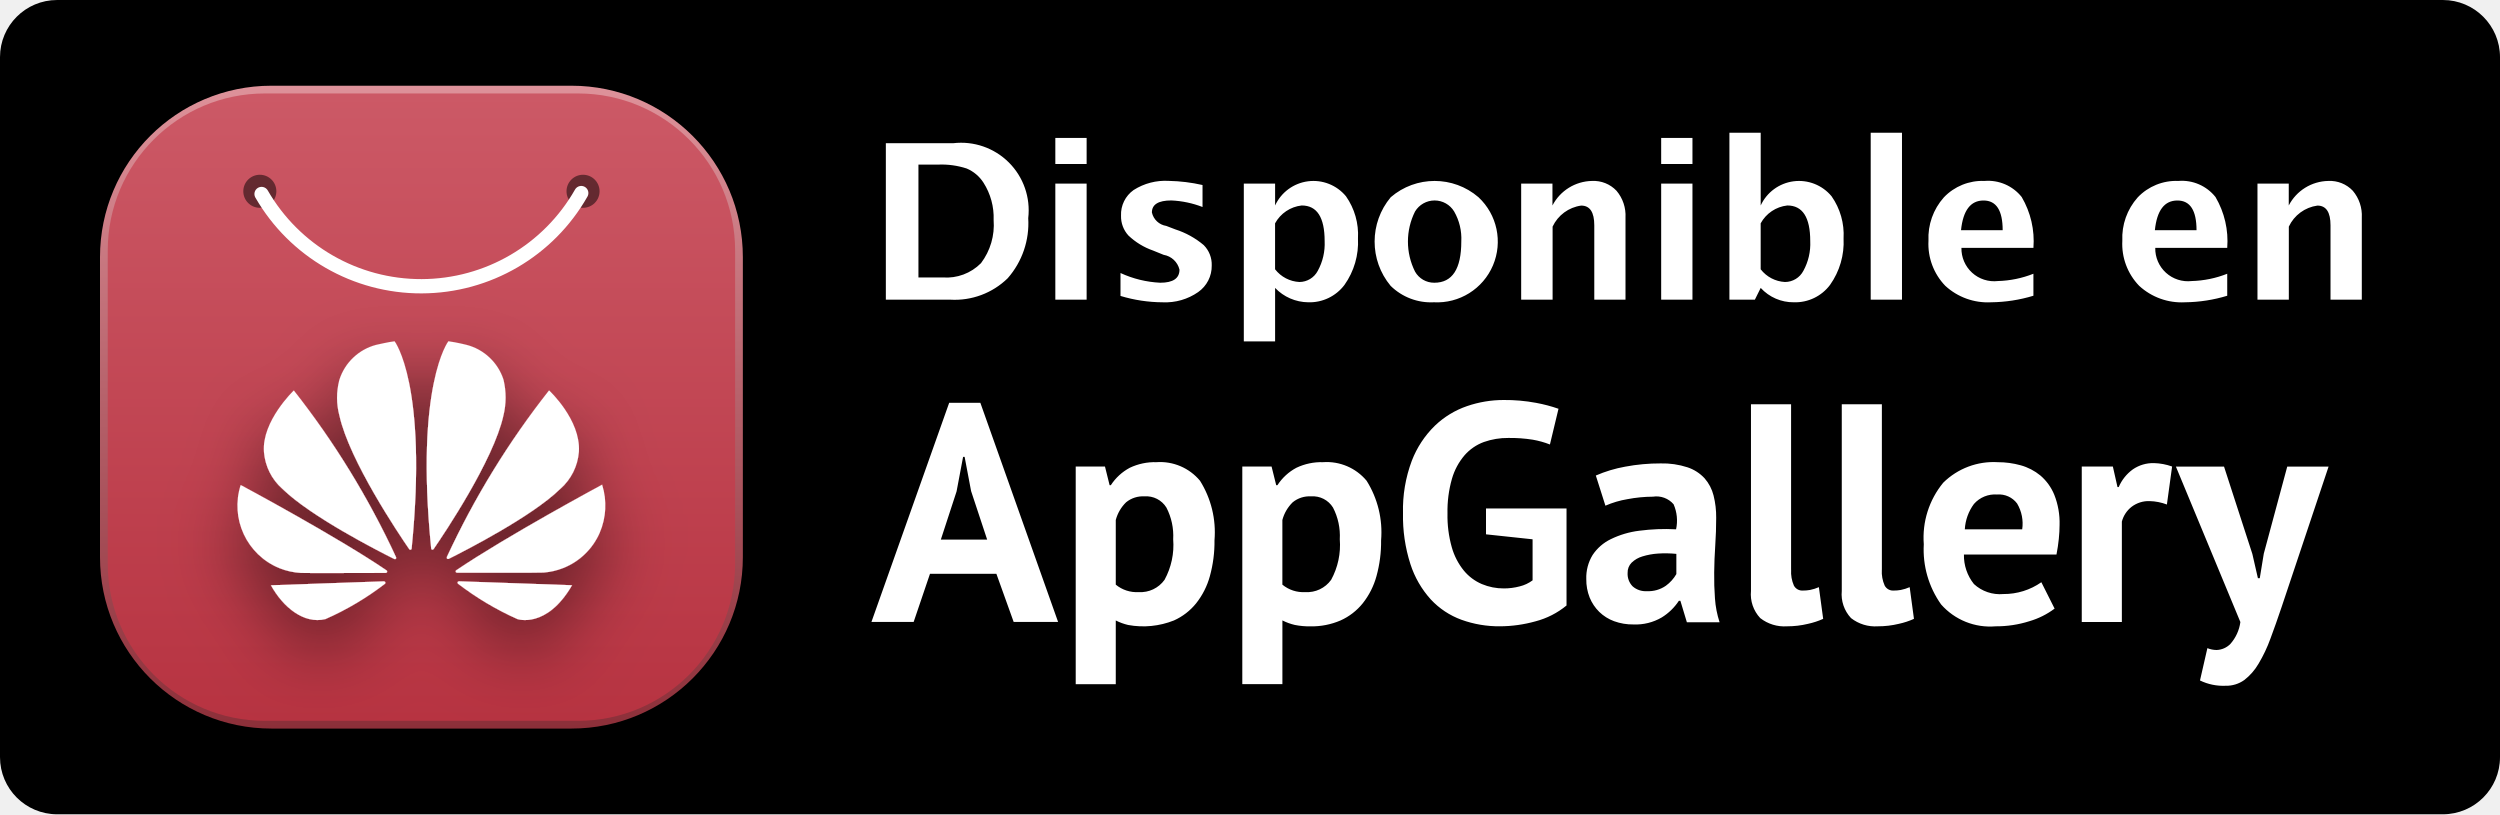
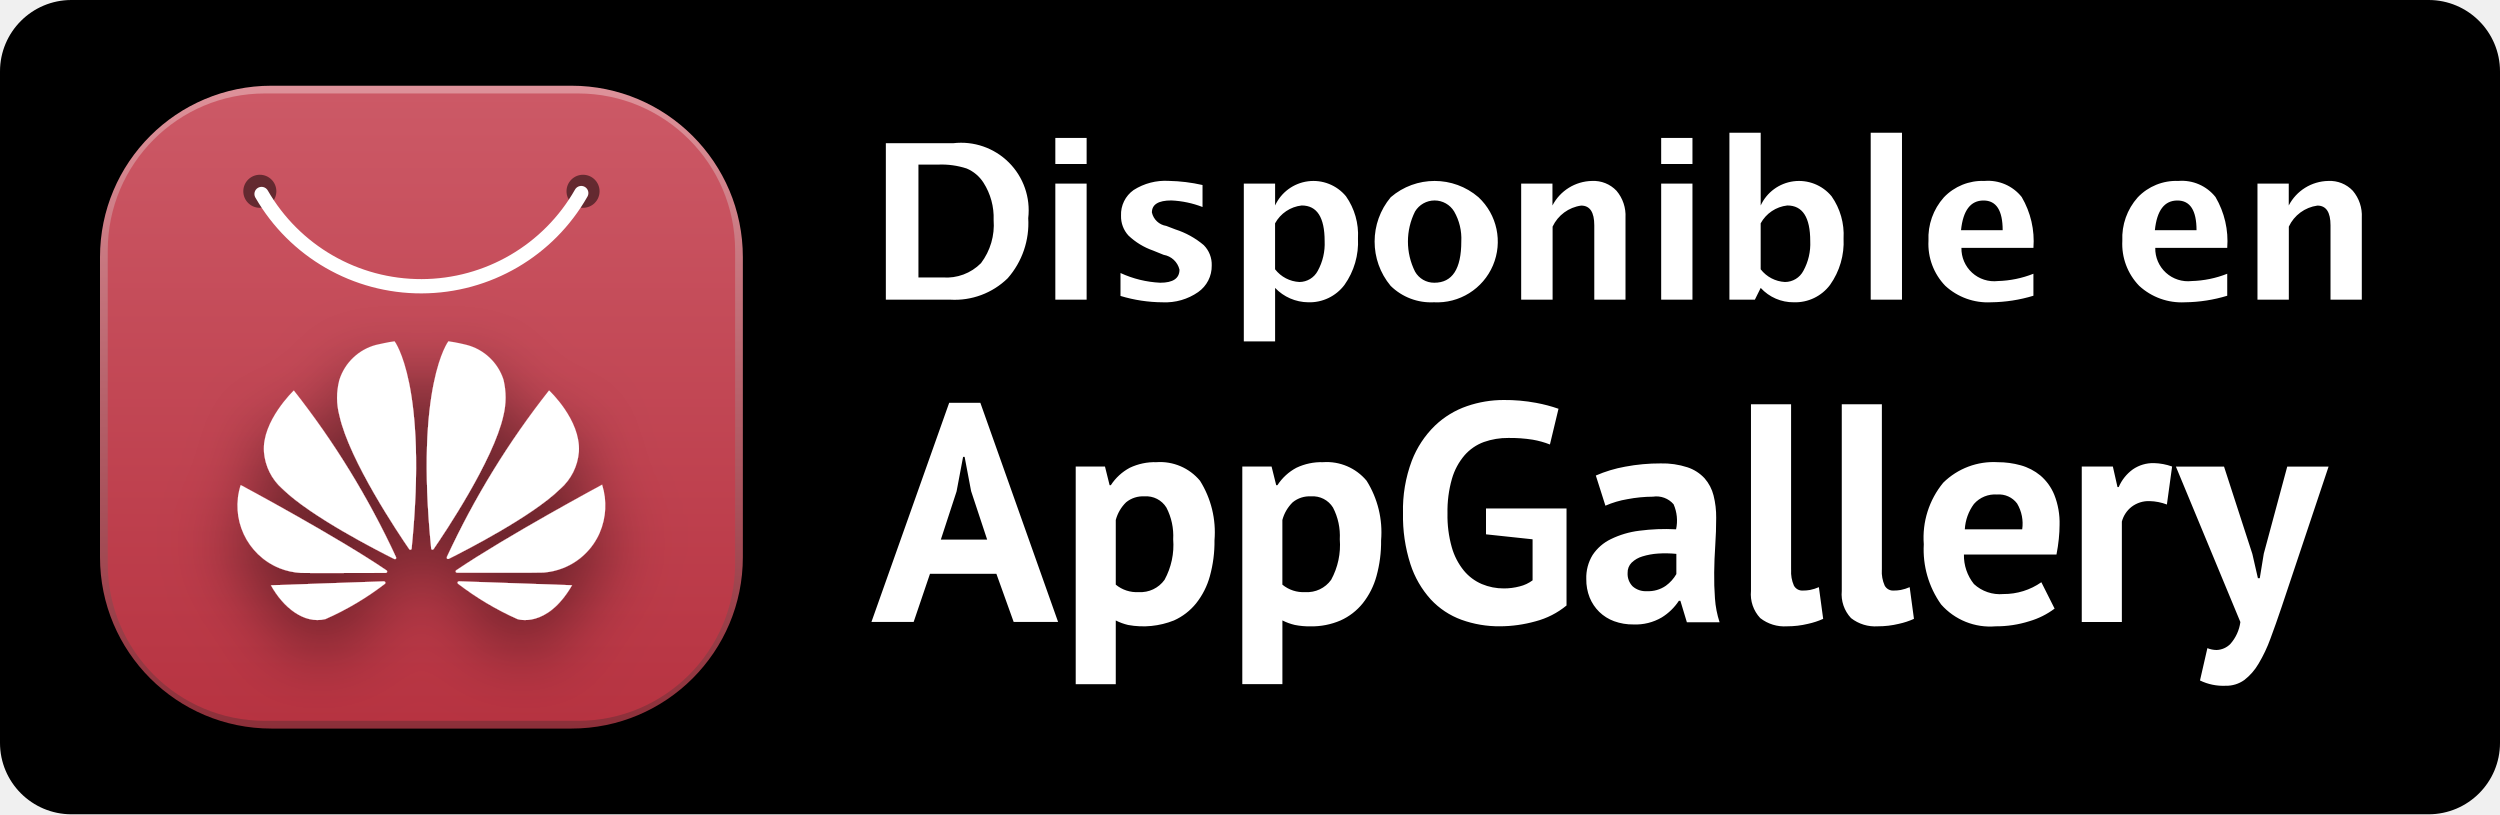
<svg xmlns="http://www.w3.org/2000/svg" xmlns:xlink="http://www.w3.org/1999/xlink" id="app-gallery-es.svg" width="175" height="57" viewBox="0 0 175 57">
  <defs>
    <style>
      .cls-1 {
        fill: url(#linear-gradient);
      }

      .cls-2, .cls-3, .cls-5, .cls-6 {
        fill-rule: evenodd;
      }

      .cls-2 {
        fill: url(#linear-gradient-2);
      }

      .cls-3, .cls-6 {
        fill: #fff;
      }

      .cls-3 {
        filter: url(#filter);
      }

      .cls-4 {
        opacity: 0.5;
      }

      .cls-5 {
        fill: none;
        stroke: #fff;
        stroke-linecap: round;
        stroke-width: 1px;
        filter: url(#filter-2);
      }
    </style>
    <linearGradient id="linear-gradient" x1="29.5" y1="51" x2="29.5" y2="6" gradientUnits="userSpaceOnUse">
      <stop offset="0" stop-color="#8c2f39" />
      <stop offset="1" stop-color="#de929a" />
    </linearGradient>
    <linearGradient id="linear-gradient-2" x1="717.5" y1="830.469" x2="717.5" y2="786.531" gradientUnits="userSpaceOnUse">
      <stop offset="0" stop-color="#b73341" />
      <stop offset="1" stop-color="#cc5966" />
    </linearGradient>
    <filter id="filter" x="699" y="800" width="38" height="32" filterUnits="userSpaceOnUse">
      <feOffset result="offset" dy="2" in="SourceAlpha" />
      <feGaussianBlur result="blur" stdDeviation="2.449" />
      <feFlood result="flood" flood-opacity="0.51" />
      <feComposite result="composite" operator="in" in2="blur" />
      <feBlend result="blend" in="SourceGraphic" />
    </filter>
    <filter id="filter-2" x="700" y="790" width="36" height="19" filterUnits="userSpaceOnUse">
      <feOffset result="offset" dy="2" in="SourceAlpha" />
      <feGaussianBlur result="blur" stdDeviation="2.449" />
      <feFlood result="flood" flood-opacity="0.34" />
      <feComposite result="composite" operator="in" in2="blur" />
      <feBlend result="blend" in="SourceGraphic" />
    </filter>
  </defs>
-   <rect id="bkg" width="175" height="57" rx="4" ry="4" />
+   <rect id="bkg" width="175" height="57" rx="5" ry="5" />
  <rect id="Rounded_Rectangle_1" data-name="Rounded Rectangle 1" class="cls-1" x="7" y="6" width="45" height="45" rx="12" ry="12" />
  <path id="Rounded_Rectangle_1_copy" data-name="Rounded Rectangle 1 copy" class="cls-2" d="M706.542,786.542h21.916a11,11,0,0,1,11,11v21.916a11,11,0,0,1-11,11H706.542a11,11,0,0,1-11-11V797.542A11,11,0,0,1,706.542,786.542Z" transform="translate(-688 -780)" />
  <path id="logo" class="cls-3" d="M715.734,819.022a59.353,59.353,0,0,0-7.166-11.691s-2.253,2.149-2.092,4.3a3.814,3.814,0,0,0,1.3,2.594c1.967,1.927,6.722,4.357,7.827,4.907a0.09,0.09,0,0,0,.106-0.018,0.083,0.083,0,0,0,.02-0.095h0Zm-0.756,1.742a0.111,0.111,0,0,0-.1-0.072v0l-7.915.277c0.858,1.541,2.305,2.736,3.811,2.37a20.112,20.112,0,0,0,4.172-2.472l0,0A0.089,0.089,0,0,0,714.978,820.764Zm0.088-.834h0c-3.477-2.36-10.218-5.98-10.218-5.98a4.723,4.723,0,0,0,2.711,5.821,4.786,4.786,0,0,0,1.514.335c0.12,0.02,4.711,0,5.94,0a0.1,0.1,0,0,0,.079-0.054A0.1,0.1,0,0,0,715.066,819.93Zm0.556-16.039c-0.345.032-1.275,0.246-1.275,0.246a3.68,3.68,0,0,0-2.592,2.457,4.88,4.88,0,0,0,.01,2.526c0.7,3.121,4.143,8.251,4.884,9.328a0.085,0.085,0,0,0,.093.035,0.1,0.1,0,0,0,.075-0.1C717.955,806.93,715.622,803.891,715.622,803.891Zm7.627,2.7a3.684,3.684,0,0,0-2.617-2.457s-0.6-.154-1.245-0.246c0,0-2.346,3.04-1.206,14.5h0a0.093,0.093,0,0,0,.175.044h0c0.757-1.106,4.178-6.207,4.877-9.316A5.316,5.316,0,0,0,723.249,806.594Zm-3.131,14.1a0.117,0.117,0,0,0-.09.062,0.115,0.115,0,0,0,.03.107v0a20.767,20.767,0,0,0,4.162,2.477s2.046,0.7,3.826-2.371l-7.928-.278h0Zm10.033-6.765s-6.729,3.633-10.21,5.991l0,0a0.1,0.1,0,0,0-.042.114,0.118,0.118,0,0,0,.082.062h0c1.245,0,5.962.006,6.082-.015a4.709,4.709,0,0,0,1.361-.316,4.648,4.648,0,0,0,2.549-2.451A4.833,4.833,0,0,0,730.151,813.931Zm-1.628-2.307c0.141-2.229-2.088-4.293-2.088-4.293a59.23,59.23,0,0,0-7.154,11.659h0a0.114,0.114,0,0,0,.024.127,0.1,0.1,0,0,0,.105.009c1.134-.565,5.855-2.981,7.81-4.9A3.839,3.839,0,0,0,728.523,811.624Z" transform="translate(-688 -780)" />
  <circle id="o" class="cls-4" cx="18.188" cy="13.39" r="1.157" />
  <circle id="o-2" data-name="o" class="cls-4" cx="40.813" cy="13.39" r="1.157" />
  <g transform="translate(-688 -780)" style="fill: none; filter: url(#filter-2)">
    <path id="handle" class="cls-5" d="M728.687,793.515a12.89,12.89,0,0,1-22.378.065" style="stroke: inherit; filter: none; fill: inherit" />
  </g>
  <use transform="translate(-688 -780)" xlink:href="#handle" style="stroke: #fff; filter: none; fill: none" />
  <path id="text-app-gallery" class="cls-6" d="M757.746,820.164H753.1l-1.145,3.373H749l5.443-15.342h2.181l5.443,15.342h-3.11Zm-3.887-2.394H757.1l-1.123-3.394-0.453-2.394h-0.108L754.96,814.4Zm9.437-5.114h2.052l0.324,1.306h0.087a3.6,3.6,0,0,1,1.328-1.219,4.072,4.072,0,0,1,1.868-.391,3.633,3.633,0,0,1,3.045,1.3,6.786,6.786,0,0,1,1.015,4.167,9.042,9.042,0,0,1-.324,2.513,5.312,5.312,0,0,1-.961,1.9,4.2,4.2,0,0,1-1.555,1.2,5.8,5.8,0,0,1-3.207.316,3.815,3.815,0,0,1-.864-0.316v4.461H763.3V812.656Zm4.817,2.089a1.861,1.861,0,0,0-1.285.414,2.7,2.7,0,0,0-.724,1.24v4.526a2.3,2.3,0,0,0,1.6.523,2.07,2.07,0,0,0,1.814-.86,5.076,5.076,0,0,0,.605-2.84,4.3,4.3,0,0,0-.475-2.219A1.658,1.658,0,0,0,768.113,814.745Zm6.846-2.089h2.051l0.324,1.306h0.087a3.6,3.6,0,0,1,1.328-1.219,4.072,4.072,0,0,1,1.868-.391,3.633,3.633,0,0,1,3.045,1.3,6.786,6.786,0,0,1,1.015,4.167,9.042,9.042,0,0,1-.324,2.513,5.312,5.312,0,0,1-.961,1.9,4.2,4.2,0,0,1-1.555,1.2,5.088,5.088,0,0,1-2.105.413,5.144,5.144,0,0,1-1.1-.1,3.815,3.815,0,0,1-.864-0.316v4.461h-2.807V812.656Zm4.816,2.089a1.861,1.861,0,0,0-1.285.414,2.7,2.7,0,0,0-.724,1.24v4.526a2.3,2.3,0,0,0,1.6.523,2.07,2.07,0,0,0,1.814-.86,5.076,5.076,0,0,0,.605-2.84,4.3,4.3,0,0,0-.475-2.219A1.658,1.658,0,0,0,779.775,814.745Zm12.245,0.849h5.637v6.79a5.658,5.658,0,0,1-2.171,1.109,9.357,9.357,0,0,1-2.494.348,7.719,7.719,0,0,1-2.689-.457,5.505,5.505,0,0,1-2.149-1.425,6.785,6.785,0,0,1-1.425-2.47,10.95,10.95,0,0,1-.519-3.568,9.735,9.735,0,0,1,.616-3.667,6.875,6.875,0,0,1,1.62-2.459,6.123,6.123,0,0,1,2.257-1.371,7.882,7.882,0,0,1,2.548-.424,11.822,11.822,0,0,1,2.279.2,10.578,10.578,0,0,1,1.565.414l-0.6,2.5a6.213,6.213,0,0,0-1.21-.337,10.063,10.063,0,0,0-1.706-.12,4.969,4.969,0,0,0-1.706.283,3.3,3.3,0,0,0-1.35.925,4.394,4.394,0,0,0-.885,1.643,8.231,8.231,0,0,0-.314,2.437,8.12,8.12,0,0,0,.3,2.361,4.555,4.555,0,0,0,.842,1.632,3.327,3.327,0,0,0,1.263.947,3.943,3.943,0,0,0,1.545.305,4.3,4.3,0,0,0,1.1-.142,2.5,2.5,0,0,0,.907-0.424v-2.873l-3.261-.348v-1.806Zm7.688-2.307a9.232,9.232,0,0,1,2.052-.62,13.157,13.157,0,0,1,2.484-.228,5.616,5.616,0,0,1,1.879.272,2.855,2.855,0,0,1,1.2.772,2.887,2.887,0,0,1,.626,1.2,6.132,6.132,0,0,1,.184,1.567q0,0.957-.065,1.926t-0.075,1.9q-0.012.936,0.054,1.817a6.883,6.883,0,0,0,.324,1.665h-2.29l-0.453-1.5h-0.108a3.852,3.852,0,0,1-1.2,1.164,3.61,3.61,0,0,1-1.976.49,3.807,3.807,0,0,1-1.36-.229,2.943,2.943,0,0,1-1.037-.652,2.991,2.991,0,0,1-.67-1,3.38,3.38,0,0,1-.237-1.295,3.041,3.041,0,0,1,.443-1.687,3.2,3.2,0,0,1,1.274-1.109,6.288,6.288,0,0,1,1.987-.588,14,14,0,0,1,2.581-.1,2.854,2.854,0,0,0-.173-1.752,1.585,1.585,0,0,0-1.447-.533,9.794,9.794,0,0,0-1.782.174,6.55,6.55,0,0,0-1.544.457Zm3.564,8.095a2.149,2.149,0,0,0,1.339-.38,2.649,2.649,0,0,0,.734-0.816v-1.415a7.833,7.833,0,0,0-1.285-.022,4.747,4.747,0,0,0-1.091.2,1.832,1.832,0,0,0-.755.436,0.973,0.973,0,0,0-.281.718,1.242,1.242,0,0,0,.356.946A1.372,1.372,0,0,0,803.272,821.382Zm10.107-1.5a2.392,2.392,0,0,0,.194,1.11,0.664,0.664,0,0,0,.626.348,2.848,2.848,0,0,0,.508-0.044,3.005,3.005,0,0,0,.615-0.195l0.3,2.219a5.306,5.306,0,0,1-1.058.348,6.178,6.178,0,0,1-1.469.174,2.742,2.742,0,0,1-1.879-.576,2.437,2.437,0,0,1-.648-1.9V808.3h2.808v11.577Zm6.349,0a2.377,2.377,0,0,0,.2,1.11,0.663,0.663,0,0,0,.626.348,2.829,2.829,0,0,0,.507-0.044,3.011,3.011,0,0,0,.616-0.195l0.3,2.219a5.284,5.284,0,0,1-1.058.348,6.172,6.172,0,0,1-1.469.174,2.743,2.743,0,0,1-1.879-.576,2.441,2.441,0,0,1-.647-1.9V808.3h2.807v11.577Zm12.094,2.72a5.48,5.48,0,0,1-1.76.881,7.637,7.637,0,0,1-2.365.359,4.568,4.568,0,0,1-3.822-1.534,6.627,6.627,0,0,1-1.21-4.21,6.056,6.056,0,0,1,1.361-4.309,5.013,5.013,0,0,1,3.822-1.436,5.941,5.941,0,0,1,1.6.217,3.738,3.738,0,0,1,1.383.718,3.538,3.538,0,0,1,.971,1.35,5.316,5.316,0,0,1,.368,2.11c0,0.305-.019.631-0.054,0.98s-0.09.711-.162,1.088h-6.479a3.2,3.2,0,0,0,.7,2.067,2.681,2.681,0,0,0,2.063.7,4.572,4.572,0,0,0,2.656-.827Zm-4.017-7.986a1.959,1.959,0,0,0-1.631.664,3.3,3.3,0,0,0-.637,1.773h4.017a2.756,2.756,0,0,0-.356-1.806A1.583,1.583,0,0,0,827.805,814.615Zm11.878,0.7a3.643,3.643,0,0,0-1.209-.239,1.969,1.969,0,0,0-1.263.4,1.942,1.942,0,0,0-.681,1.034v7.029h-2.807V812.656H835.9l0.324,1.437h0.086a2.968,2.968,0,0,1,.994-1.241,2.508,2.508,0,0,1,1.468-.435,4.078,4.078,0,0,1,1.275.239Zm5.982,3.46,0.389,1.7h0.13l0.281-1.719,1.641-6.093H851l-3.283,9.815q-0.41,1.218-.788,2.23a10.2,10.2,0,0,1-.831,1.752,3.944,3.944,0,0,1-1,1.142,2.15,2.15,0,0,1-1.306.4,3.717,3.717,0,0,1-1.793-.37l0.518-2.263a1.722,1.722,0,0,0,.648.13,1.418,1.418,0,0,0,.961-0.424,2.883,2.883,0,0,0,.7-1.534l-4.514-10.881h3.37Z" transform="translate(-688 -780)" />
  <path id="text-1" class="cls-6" d="M750.009,800.975v-10.95h4.713a4.728,4.728,0,0,1,5.254,5.246,5.834,5.834,0,0,1-1.436,4.206,5.3,5.3,0,0,1-4.017,1.5h-4.514Zm2.279-1.554h1.7a3.4,3.4,0,0,0,2.682-1,4.443,4.443,0,0,0,.884-3.022,4.54,4.54,0,0,0-.71-2.612,2.585,2.585,0,0,0-1.177-.992,5.684,5.684,0,0,0-2-.273h-1.376v7.894Zm9.585-7.939v-1.827h2.191v1.827h-2.191Zm0,9.493v-8.124h2.191v8.124h-2.191Zm4.562-.259v-1.605a7.472,7.472,0,0,0,2.782.68q1.347,0,1.347-.917a1.378,1.378,0,0,0-1.11-1.036l-0.74-.3a4.805,4.805,0,0,1-1.724-1.051,1.977,1.977,0,0,1-.518-1.391,2.091,2.091,0,0,1,.881-1.794,4.125,4.125,0,0,1,2.463-.64,11.661,11.661,0,0,1,2.361.289v1.539a6.928,6.928,0,0,0-2.183-.459q-1.362,0-1.361.843a1.22,1.22,0,0,0,1.006.94l0.636,0.244a5.846,5.846,0,0,1,1.987,1.1,1.928,1.928,0,0,1,.559,1.428,2.222,2.222,0,0,1-.951,1.861,4.015,4.015,0,0,1-2.475.714A10.353,10.353,0,0,1,766.435,800.716Zm8.632,3.182V792.851h2.19v1.532a2.955,2.955,0,0,1,4.961-.644,4.672,4.672,0,0,1,.84,2.952,5.154,5.154,0,0,1-.947,3.256,3.055,3.055,0,0,1-2.538,1.213,3.249,3.249,0,0,1-2.316-1.006V803.9h-2.19Zm2.19-5.046a2.3,2.3,0,0,0,1.7.888,1.458,1.458,0,0,0,1.287-.781,3.936,3.936,0,0,0,.481-2.083q0-2.493-1.606-2.493a2.428,2.428,0,0,0-1.864,1.25v3.219Zm11.11,2.308a4.027,4.027,0,0,1-3.023-1.15,4.841,4.841,0,0,1,.008-6.205,4.708,4.708,0,0,1,6.141,0A4.251,4.251,0,0,1,788.367,801.16Zm0.037-1.369q1.887,0,1.887-2.893a3.812,3.812,0,0,0-.5-2.094,1.6,1.6,0,0,0-2.738,0,4.7,4.7,0,0,0,0,4.21A1.531,1.531,0,0,0,788.4,799.791Zm6.078,1.184v-8.124h2.19v1.532a3.184,3.184,0,0,1,2.768-1.717,2.207,2.207,0,0,1,1.716.688,2.681,2.681,0,0,1,.629,1.879v5.742H799.6v-5.2q0-1.385-.918-1.384a2.6,2.6,0,0,0-2,1.472v5.113h-2.19Zm9.8-9.493v-1.827h2.19v1.827h-2.19Zm0,9.493v-8.124h2.19v8.124h-2.19Zm4.777,0V789.292h2.19v5.091a2.955,2.955,0,0,1,4.961-.644,4.672,4.672,0,0,1,.84,2.952,5.156,5.156,0,0,1-.947,3.252,3.042,3.042,0,0,1-2.531,1.217,3.1,3.1,0,0,1-2.323-1.006l-0.407.821h-1.783Zm2.19-2.123a2.3,2.3,0,0,0,1.7.888,1.457,1.457,0,0,0,1.287-.781,3.936,3.936,0,0,0,.481-2.083q0-2.493-1.605-2.493a2.43,2.43,0,0,0-1.865,1.25v3.219Zm7.7,2.123V789.292h2.19v11.683h-2.19Zm11.391-.274a10.5,10.5,0,0,1-2.96.459,4.389,4.389,0,0,1-3.211-1.154,4.215,4.215,0,0,1-1.176-3.152,4.263,4.263,0,0,1,1.076-3.037,3.714,3.714,0,0,1,2.845-1.151,3.009,3.009,0,0,1,2.605,1.125,6.1,6.1,0,0,1,.821,3.559H825.3a2.291,2.291,0,0,0,2.553,2.323,7.261,7.261,0,0,0,2.486-.511V800.7Zm-5.068-4.587h2.915q0-2.079-1.34-2.079Q825.486,794.035,825.271,796.114Zm18.638,4.587a10.5,10.5,0,0,1-2.959.459,4.387,4.387,0,0,1-3.211-1.154,4.212,4.212,0,0,1-1.177-3.152,4.264,4.264,0,0,1,1.077-3.037,3.712,3.712,0,0,1,2.845-1.151,3.007,3.007,0,0,1,2.6,1.125,6.1,6.1,0,0,1,.821,3.559h-5.038a2.29,2.29,0,0,0,2.552,2.323,7.261,7.261,0,0,0,2.486-.511V800.7Zm-5.068-4.587h2.915q0-2.079-1.339-2.079Q839.055,794.035,838.841,796.114Zm7.181,4.861v-8.124h2.19v1.532a3.182,3.182,0,0,1,2.767-1.717,2.208,2.208,0,0,1,1.717.688,2.681,2.681,0,0,1,.629,1.879v5.742h-2.19v-5.2q0-1.385-.918-1.384a2.6,2.6,0,0,0-2,1.472v5.113h-2.19Z" transform="translate(-688 -780)" />
</svg>
